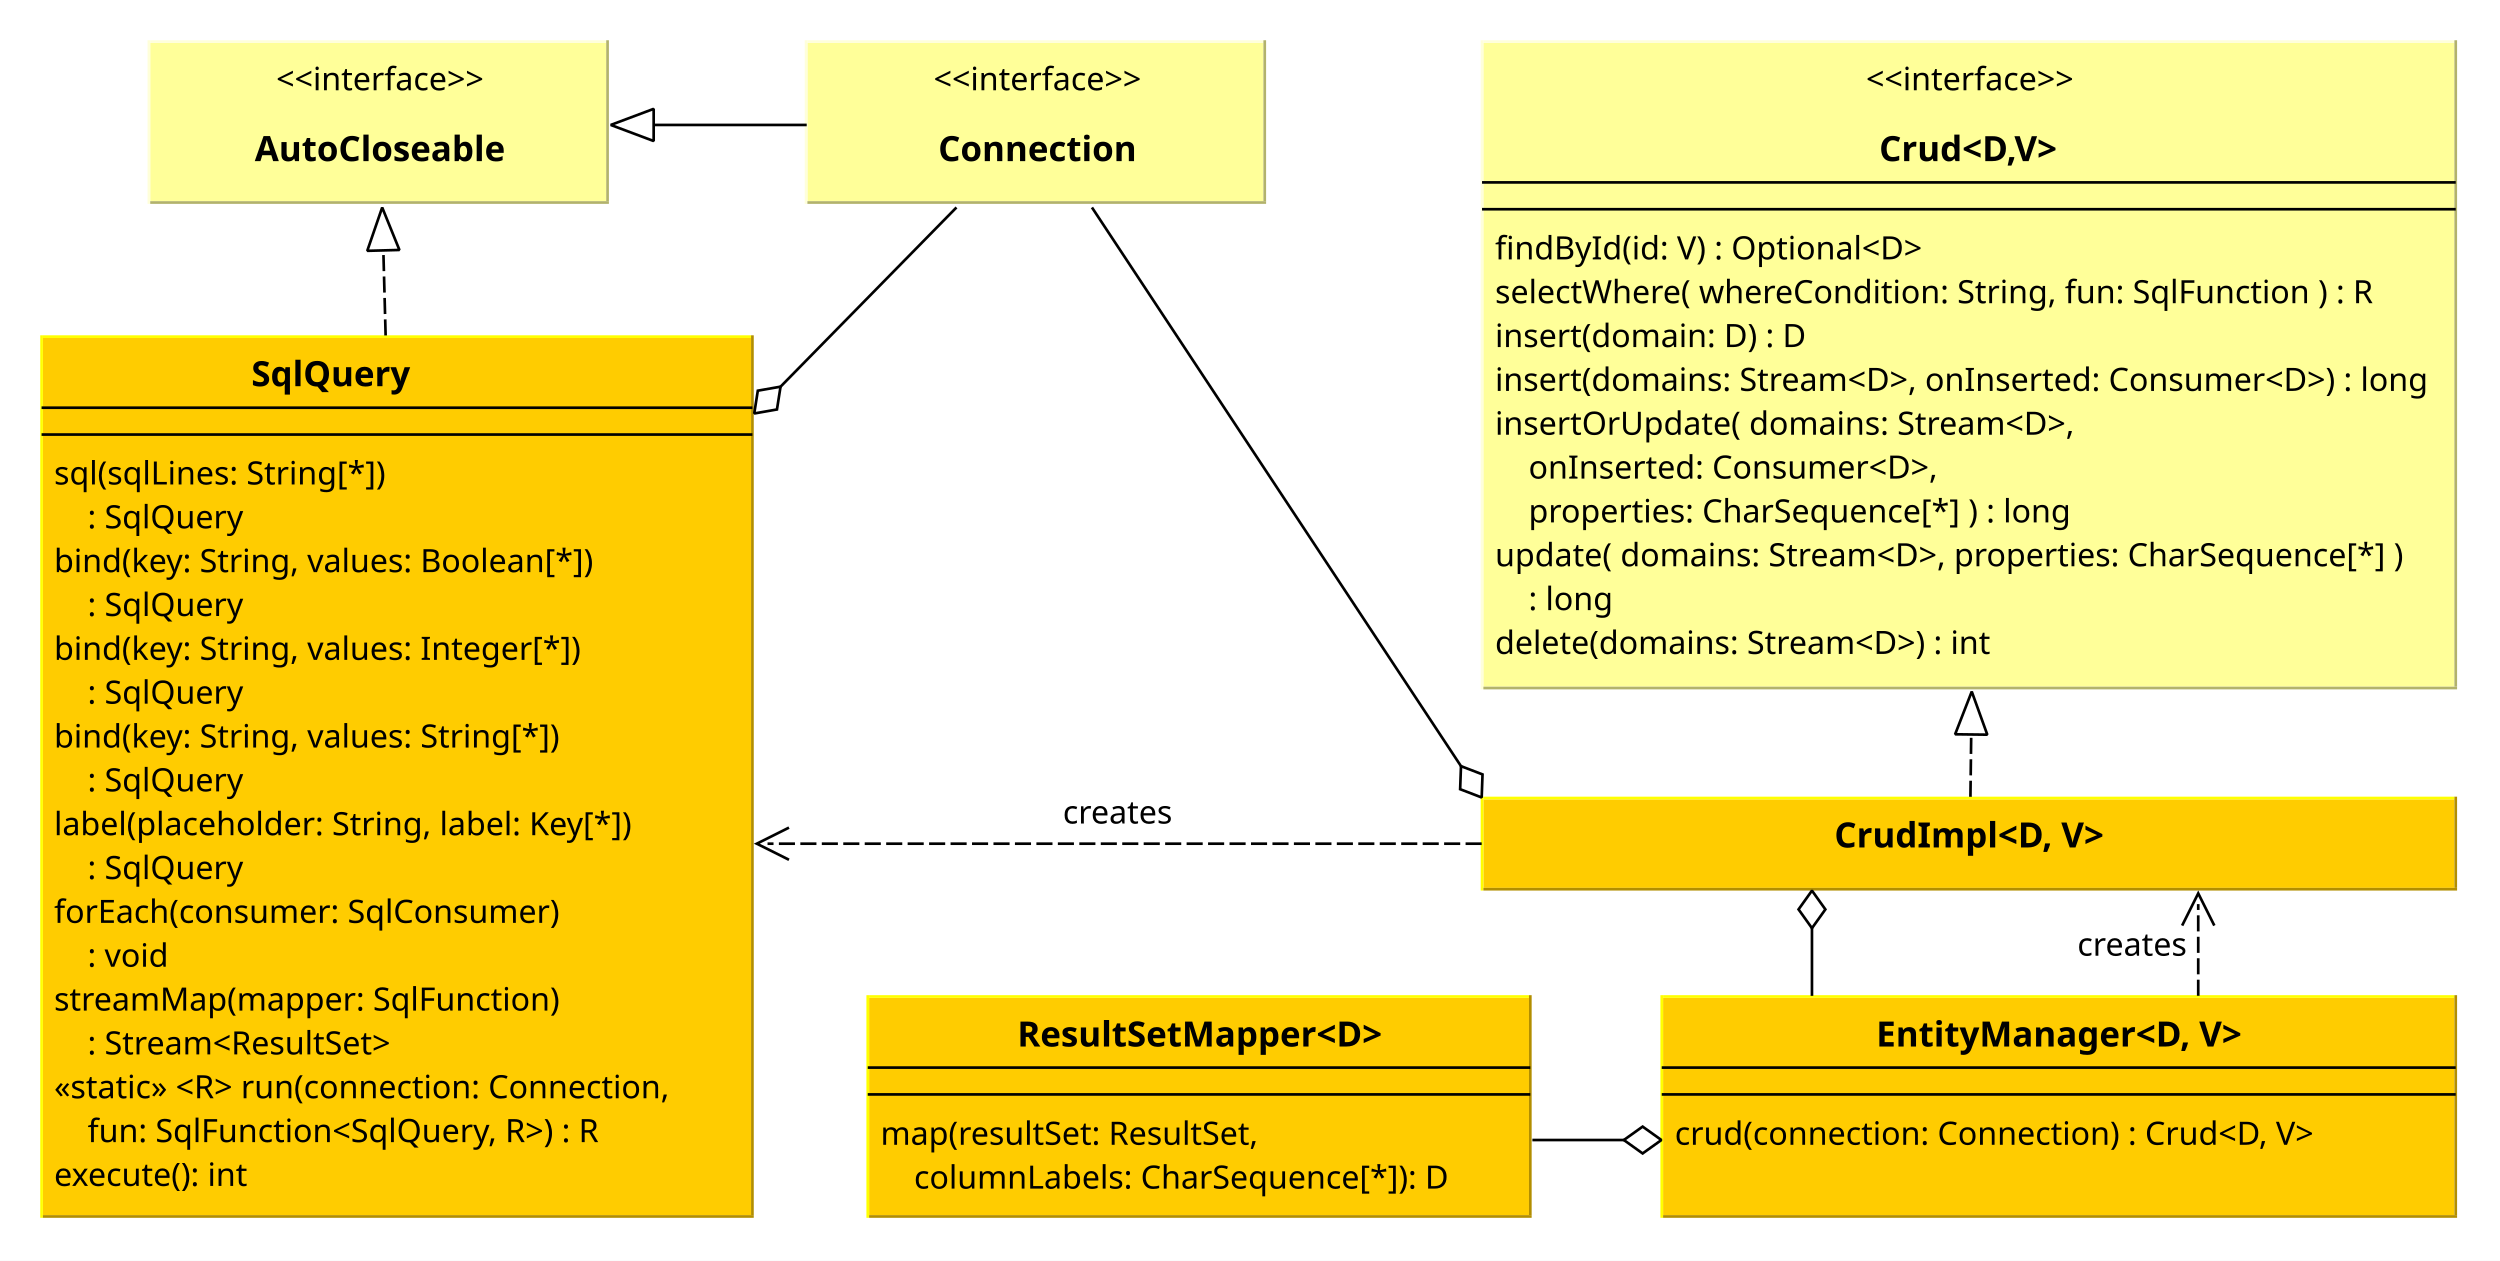
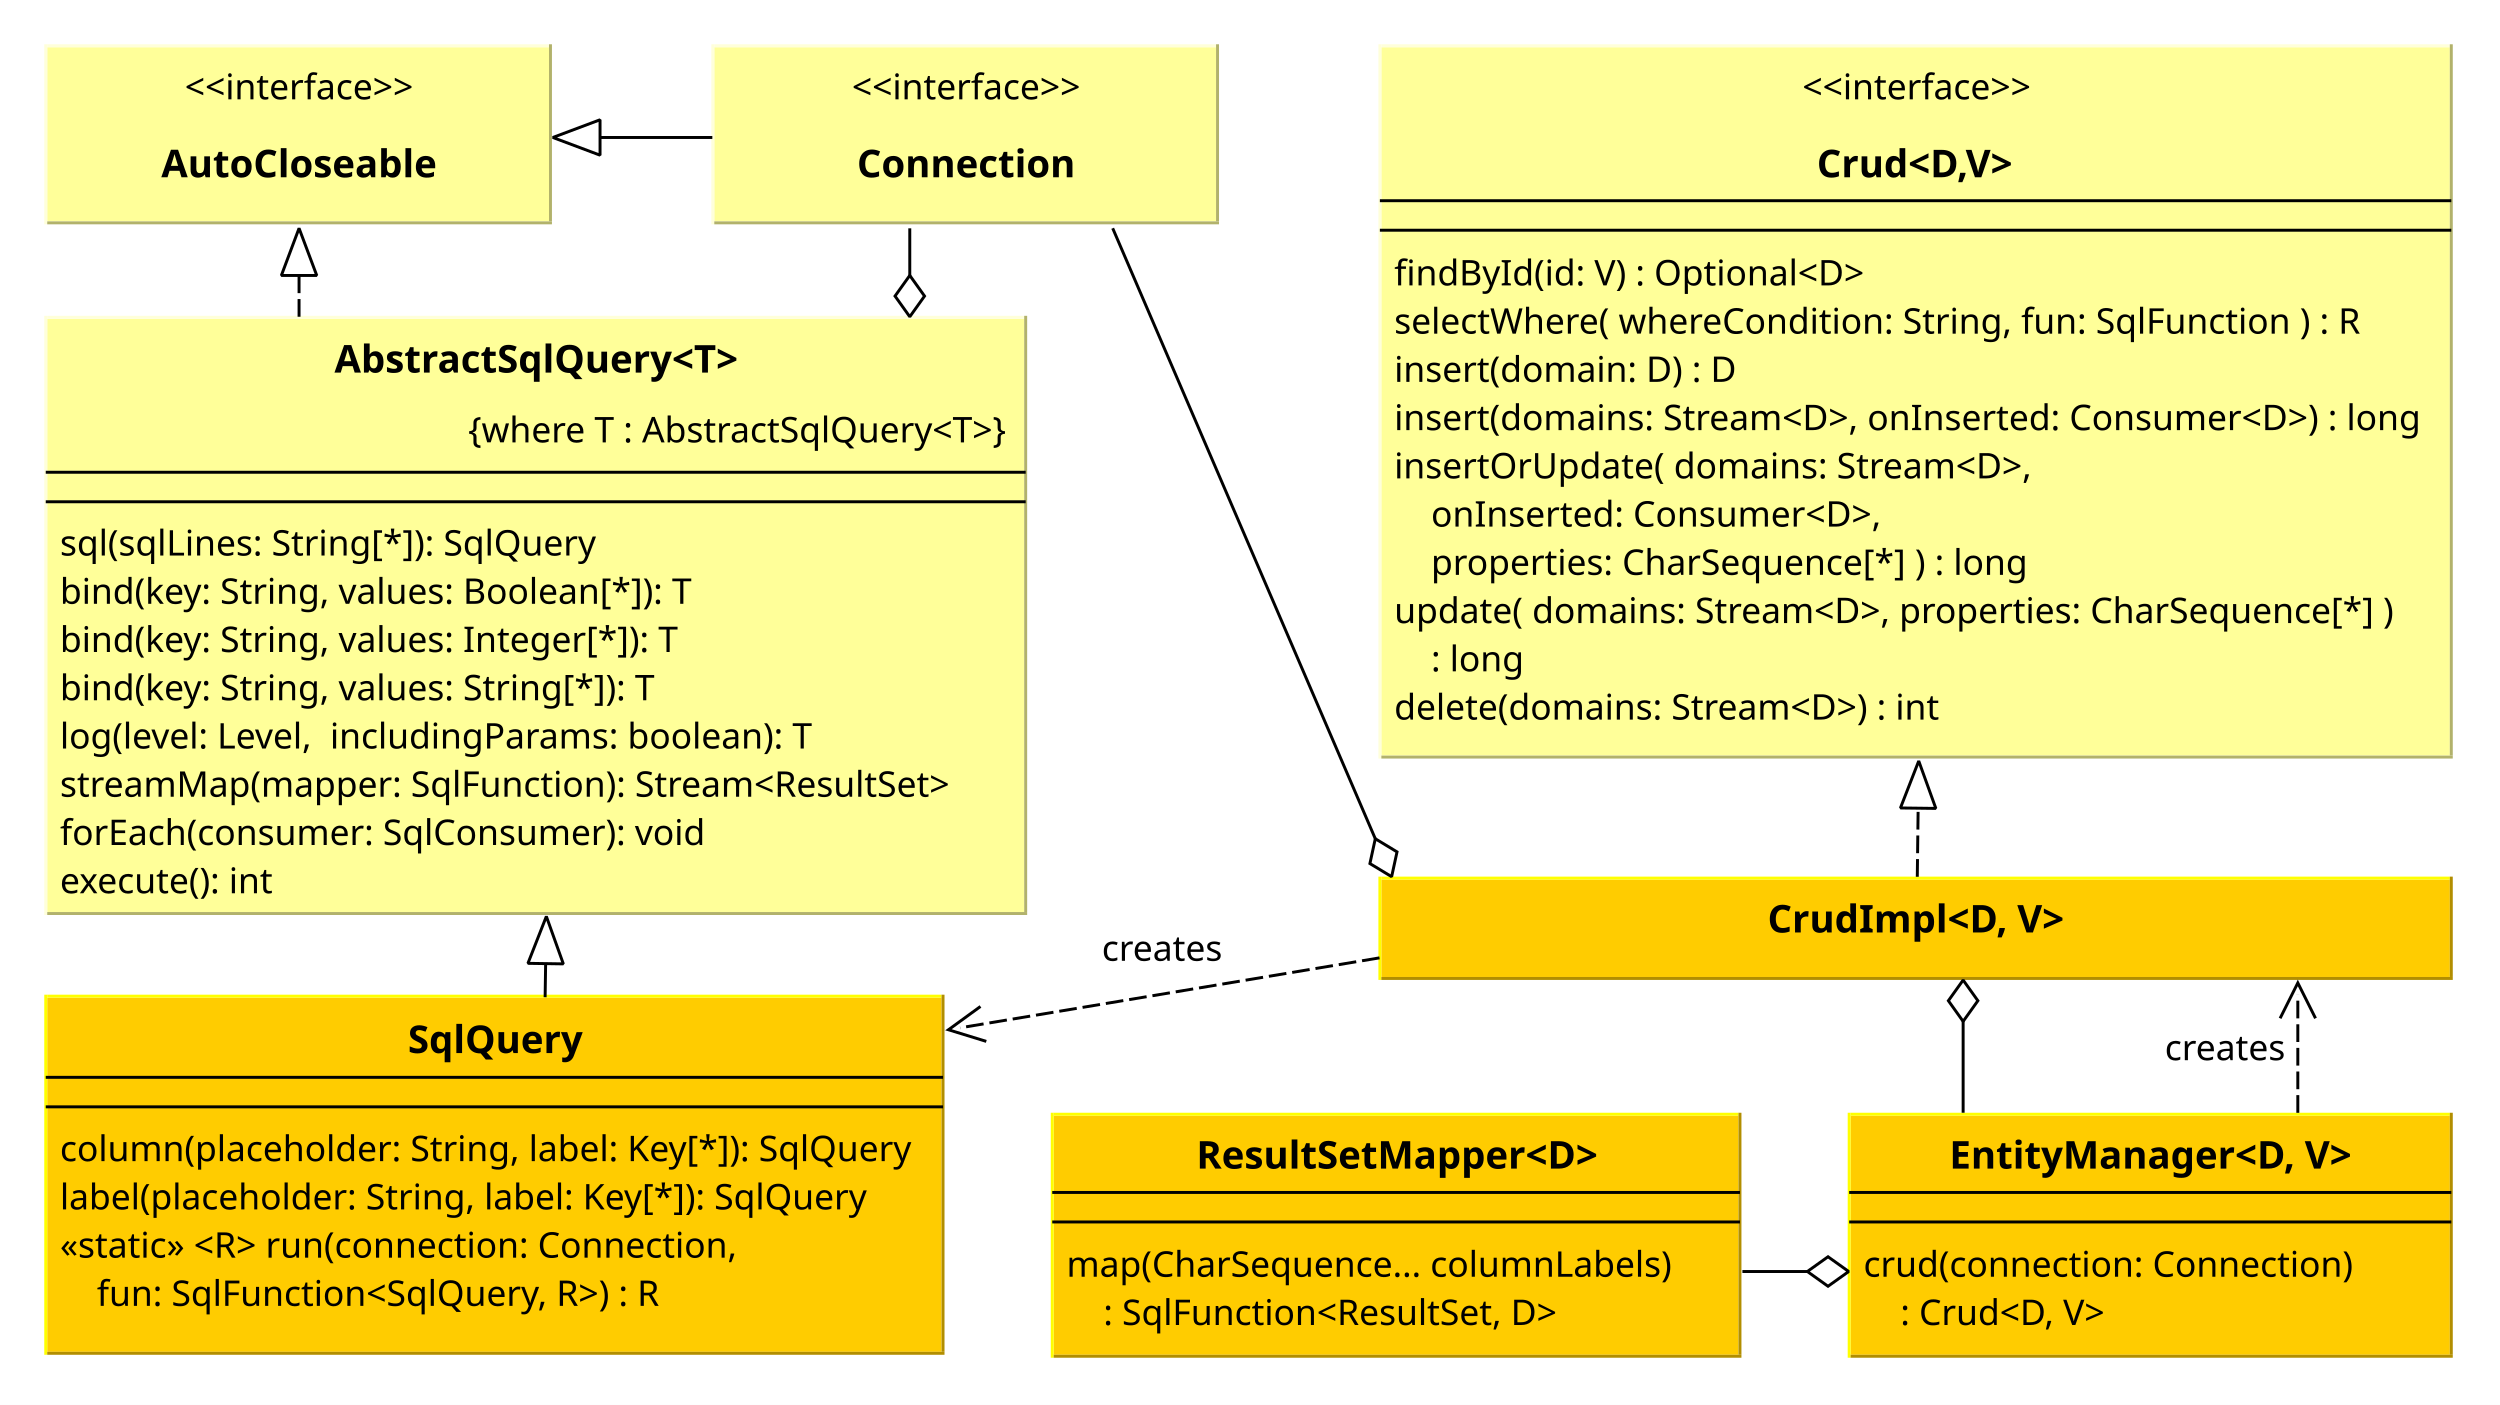
- <svg xmlns="http://www.w3.org/2000/svg" fill-opacity="1" color-rendering="auto" color-interpolation="auto" text-rendering="auto" stroke="black" stroke-linecap="square" width="932" stroke-miterlimit="10" shape-rendering="auto" stroke-opacity="1" fill="black" stroke-dasharray="none" font-weight="normal" stroke-width="1" height="470" font-family="'Dialog'" font-style="normal" stroke-linejoin="miter" font-size="12px" stroke-dashoffset="0" image-rendering="auto">
+ <svg xmlns="http://www.w3.org/2000/svg" fill-opacity="1" color-rendering="auto" color-interpolation="auto" text-rendering="auto" stroke="black" stroke-linecap="square" width="847" stroke-miterlimit="10" shape-rendering="auto" stroke-opacity="1" fill="black" stroke-dasharray="none" font-weight="normal" stroke-width="1" height="476" font-family="'Dialog'" font-style="normal" stroke-linejoin="miter" font-size="12px" stroke-dashoffset="0" image-rendering="auto">
  <defs id="genericDefs" />
  <g>
    <defs id="defs1">
      <clipPath clipPathUnits="userSpaceOnUse" id="clipPath1">
-         <path d="M0 0 L932 0 L932 470 L0 470 L0 0 Z" />
+         <path d="M0 0 L847 0 L847 476 L0 476 L0 0 Z" />
      </clipPath>
      <clipPath clipPathUnits="userSpaceOnUse" id="clipPath2">
-         <path d="M286 266 L1218 266 L1218 736 L286 736 L286 266 Z" />
+         <path d="M328 266 L1175 266 L1175 742 L328 742 L328 266 Z" />
      </clipPath>
      <clipPath clipPathUnits="userSpaceOnUse" id="clipPath3">
-         <path d="M905 637 L905 720 L1202 720 L1202 637 Z" />
+         <path d="M954 643 L954 726 L1159 726 L1159 643 Z" />
      </clipPath>
      <clipPath clipPathUnits="userSpaceOnUse" id="clipPath4">
-         <path d="M609 637 L609 720 L857 720 L857 637 Z" />
+         <path d="M684 643 L684 726 L918 726 L918 643 Z" />
      </clipPath>
      <clipPath clipPathUnits="userSpaceOnUse" id="clipPath5">
-         <path d="M301 391 L301 720 L567 720 L567 391 Z" />
+         <path d="M343 373 L343 576 L676 576 L676 373 Z" />
      </clipPath>
      <clipPath clipPathUnits="userSpaceOnUse" id="clipPath6">
-         <path d="M341 281 L341 342 L513 342 L513 281 Z" />
+         <path d="M343 281 L343 342 L515 342 L515 281 Z" />
      </clipPath>
      <clipPath clipPathUnits="userSpaceOnUse" id="clipPath7">
-         <path d="M838 281 L838 523 L1202 523 L1202 281 Z" />
+         <path d="M795 281 L795 523 L1159 523 L1159 281 Z" />
      </clipPath>
      <clipPath clipPathUnits="userSpaceOnUse" id="clipPath8">
-         <path d="M586 281 L586 342 L758 342 L758 281 Z" />
+         <path d="M569 281 L569 342 L741 342 L741 281 Z" />
      </clipPath>
      <clipPath clipPathUnits="userSpaceOnUse" id="clipPath9">
-         <path d="M838 563 L838 598 L1202 598 L1202 563 Z" />
+         <path d="M795 563 L795 598 L1159 598 L1159 563 Z" />
+       </clipPath>
+       <clipPath clipPathUnits="userSpaceOnUse" id="clipPath10">
+         <path d="M343 603 L343 725 L648 725 L648 603 Z" />
      </clipPath>
    </defs>
-     <g fill="white" text-rendering="geometricPrecision" shape-rendering="geometricPrecision" transform="translate(-286,-266)" stroke="white">
-       <rect x="286" width="932" height="470" y="266" clip-path="url(#clipPath2)" stroke="none" />
-     </g>
-     <g fill="rgb(255,204,0)" text-rendering="geometricPrecision" shape-rendering="geometricPrecision" transform="matrix(1,0,0,1,-286,-266)" stroke="rgb(255,204,0)">
-       <rect x="906" width="295" height="81" y="638" clip-path="url(#clipPath2)" stroke="none" />
-       <rect x="905" y="637" clip-path="url(#clipPath2)" fill="yellow" width="1" height="83" stroke="none" />
-       <rect x="906" y="637" clip-path="url(#clipPath2)" fill="yellow" width="295" height="1" stroke="none" />
-       <rect x="906" y="719" clip-path="url(#clipPath2)" fill="rgb(178,142,0)" width="296" height="1" stroke="none" />
-       <rect x="1201" y="637" clip-path="url(#clipPath2)" fill="rgb(178,142,0)" width="1" height="82" stroke="none" />
-     </g>
-     <g font-size="13px" stroke-linecap="butt" transform="matrix(1,0,0,1,-286,-266)" text-rendering="geometricPrecision" font-family="sans-serif" shape-rendering="geometricPrecision" font-weight="bold" stroke-miterlimit="1.45">
-       <text x="985.454" xml:space="preserve" y="656.137" clip-path="url(#clipPath3)" stroke="none">EntityManager&lt;D, V&gt;</text>
-     </g>
-     <g text-rendering="geometricPrecision" shape-rendering="geometricPrecision" transform="matrix(1,0,0,1,-286,-266)">
-       <line y2="664" fill="none" x1="906" clip-path="url(#clipPath3)" x2="1201" y1="664" />
-       <line y2="674" fill="none" x1="906" clip-path="url(#clipPath3)" x2="1201" y1="674" />
-       <text stroke-linecap="butt" x="910.36" y="692.774" clip-path="url(#clipPath3)" font-family="sans-serif" stroke="none" stroke-miterlimit="1.45" xml:space="preserve">crud(connection: Connection) : Crud&lt;D, V&gt;</text>
-       <rect x="610" y="638" clip-path="url(#clipPath2)" fill="rgb(255,204,0)" width="246" height="81" stroke="none" />
-       <rect x="609" y="637" clip-path="url(#clipPath2)" fill="yellow" width="1" height="83" stroke="none" />
-       <rect x="610" y="637" clip-path="url(#clipPath2)" fill="yellow" width="246" height="1" stroke="none" />
-       <rect x="610" y="719" clip-path="url(#clipPath2)" fill="rgb(178,142,0)" width="247" height="1" stroke="none" />
-       <rect x="856" y="637" clip-path="url(#clipPath2)" fill="rgb(178,142,0)" width="1" height="82" stroke="none" />
-     </g>
-     <g font-size="13px" stroke-linecap="butt" transform="matrix(1,0,0,1,-286,-266)" text-rendering="geometricPrecision" font-family="sans-serif" shape-rendering="geometricPrecision" font-weight="bold" stroke-miterlimit="1.45">
-       <text x="665.257" xml:space="preserve" y="656.137" clip-path="url(#clipPath4)" stroke="none">ResultSetMapper&lt;D&gt;</text>
-     </g>
-     <g text-rendering="geometricPrecision" shape-rendering="geometricPrecision" transform="matrix(1,0,0,1,-286,-266)">
-       <line y2="664" fill="none" x1="610" clip-path="url(#clipPath4)" x2="856" y1="664" />
-       <line y2="674" fill="none" x1="610" clip-path="url(#clipPath4)" x2="856" y1="674" />
-       <text stroke-linecap="butt" x="614.26" y="692.774" clip-path="url(#clipPath4)" font-family="sans-serif" stroke="none" stroke-miterlimit="1.45" xml:space="preserve">map(resultSet: ResultSet, </text>
-       <text stroke-linecap="butt" x="614.26" y="709.118" clip-path="url(#clipPath4)" font-family="sans-serif" stroke="none" stroke-miterlimit="1.45" xml:space="preserve">    columnLabels: CharSequence[*]): D</text>
-       <rect x="302" y="392" clip-path="url(#clipPath2)" fill="rgb(255,204,0)" width="264" height="327" stroke="none" />
-       <rect x="301" y="391" clip-path="url(#clipPath2)" fill="yellow" width="1" height="329" stroke="none" />
-       <rect x="302" y="391" clip-path="url(#clipPath2)" fill="yellow" width="264" height="1" stroke="none" />
-       <rect x="302" y="719" clip-path="url(#clipPath2)" fill="rgb(178,142,0)" width="265" height="1" stroke="none" />
-       <rect x="566" y="391" clip-path="url(#clipPath2)" fill="rgb(178,142,0)" width="1" height="328" stroke="none" />
-     </g>
-     <g font-size="13px" stroke-linecap="butt" transform="matrix(1,0,0,1,-286,-266)" text-rendering="geometricPrecision" font-family="sans-serif" shape-rendering="geometricPrecision" font-weight="bold" stroke-miterlimit="1.45">
-       <text x="379.703" xml:space="preserve" y="409.977" clip-path="url(#clipPath5)" stroke="none">SqlQuery</text>
-     </g>
-     <g text-rendering="geometricPrecision" shape-rendering="geometricPrecision" transform="matrix(1,0,0,1,-286,-266)">
-       <line y2="418" fill="none" x1="302" clip-path="url(#clipPath5)" x2="566" y1="418" />
-       <line y2="428" fill="none" x1="302" clip-path="url(#clipPath5)" x2="566" y1="428" />
-       <text stroke-linecap="butt" x="306.16" y="446.614" clip-path="url(#clipPath5)" font-family="sans-serif" stroke="none" stroke-miterlimit="1.45" xml:space="preserve">sql(sqlLines: String[*])</text>
-       <text stroke-linecap="butt" x="306.16" y="462.958" clip-path="url(#clipPath5)" font-family="sans-serif" stroke="none" stroke-miterlimit="1.45" xml:space="preserve">    : SqlQuery</text>
-       <text stroke-linecap="butt" x="306.16" y="479.302" clip-path="url(#clipPath5)" font-family="sans-serif" stroke="none" stroke-miterlimit="1.45" xml:space="preserve">bind(key: String, values: Boolean[*])</text>
-       <text stroke-linecap="butt" x="306.16" y="495.647" clip-path="url(#clipPath5)" font-family="sans-serif" stroke="none" stroke-miterlimit="1.45" xml:space="preserve">    : SqlQuery</text>
-       <text stroke-linecap="butt" x="306.16" y="511.991" clip-path="url(#clipPath5)" font-family="sans-serif" stroke="none" stroke-miterlimit="1.45" xml:space="preserve">bind(key: String, values: Integer[*])</text>
-       <text stroke-linecap="butt" x="306.16" y="528.335" clip-path="url(#clipPath5)" font-family="sans-serif" stroke="none" stroke-miterlimit="1.45" xml:space="preserve">    : SqlQuery</text>
-       <text stroke-linecap="butt" x="306.16" y="544.679" clip-path="url(#clipPath5)" font-family="sans-serif" stroke="none" stroke-miterlimit="1.45" xml:space="preserve">bind(key: String, values: String[*])</text>
-       <text stroke-linecap="butt" x="306.16" y="561.023" clip-path="url(#clipPath5)" font-family="sans-serif" stroke="none" stroke-miterlimit="1.45" xml:space="preserve">    : SqlQuery</text>
-       <text stroke-linecap="butt" x="306.16" y="577.367" clip-path="url(#clipPath5)" font-family="sans-serif" stroke="none" stroke-miterlimit="1.45" xml:space="preserve">label(placeholder: String, label: Key[*])</text>
-       <text stroke-linecap="butt" x="306.16" y="593.711" clip-path="url(#clipPath5)" font-family="sans-serif" stroke="none" stroke-miterlimit="1.45" xml:space="preserve">    : SqlQuery</text>
-       <text stroke-linecap="butt" x="306.16" y="610.055" clip-path="url(#clipPath5)" font-family="sans-serif" stroke="none" stroke-miterlimit="1.45" xml:space="preserve">forEach(consumer: SqlConsumer)</text>
-       <text stroke-linecap="butt" x="306.16" y="626.399" clip-path="url(#clipPath5)" font-family="sans-serif" stroke="none" stroke-miterlimit="1.45" xml:space="preserve">    : void</text>
-       <text stroke-linecap="butt" x="306.16" y="642.744" clip-path="url(#clipPath5)" font-family="sans-serif" stroke="none" stroke-miterlimit="1.45" xml:space="preserve">streamMap(mapper: SqlFunction)</text>
-       <text stroke-linecap="butt" x="306.16" y="659.088" clip-path="url(#clipPath5)" font-family="sans-serif" stroke="none" stroke-miterlimit="1.45" xml:space="preserve">    : Stream&lt;ResultSet&gt;</text>
-       <text stroke-linecap="butt" x="306.16" y="675.432" clip-path="url(#clipPath5)" font-family="sans-serif" stroke="none" stroke-miterlimit="1.45" xml:space="preserve">«static» &lt;R&gt; run(connection: Connection, </text>
-       <text stroke-linecap="butt" x="306.16" y="691.776" clip-path="url(#clipPath5)" font-family="sans-serif" stroke="none" stroke-miterlimit="1.45" xml:space="preserve">    fun: SqlFunction&lt;SqlQuery, R&gt;) : R</text>
-       <text stroke-linecap="butt" x="306.16" y="708.12" clip-path="url(#clipPath5)" font-family="sans-serif" stroke="none" stroke-miterlimit="1.45" xml:space="preserve">execute(): int</text>
-       <rect x="342" y="282" clip-path="url(#clipPath2)" fill="rgb(255,255,153)" width="170" height="59" stroke="none" />
-       <rect x="341" y="281" clip-path="url(#clipPath2)" fill="rgb(255,255,218)" width="1" height="61" stroke="none" />
-       <rect x="342" y="281" clip-path="url(#clipPath2)" fill="rgb(255,255,218)" width="170" height="1" stroke="none" />
-       <rect x="342" y="341" clip-path="url(#clipPath2)" fill="rgb(178,178,107)" width="171" height="1" stroke="none" />
-       <rect x="512" y="281" clip-path="url(#clipPath2)" fill="rgb(178,178,107)" width="1" height="60" stroke="none" />
-       <text stroke-linecap="butt" x="388.954" y="299.648" clip-path="url(#clipPath6)" font-family="sans-serif" stroke="none" stroke-miterlimit="1.45" xml:space="preserve">&lt;&lt;interface&gt;&gt;</text>
-     </g>
-     <g font-size="13px" stroke-linecap="butt" transform="matrix(1,0,0,1,-286,-266)" text-rendering="geometricPrecision" font-family="sans-serif" shape-rendering="geometricPrecision" font-weight="bold" stroke-miterlimit="1.45">
-       <text x="380.977" xml:space="preserve" y="326.061" clip-path="url(#clipPath6)" stroke="none">AutoCloseable</text>
-     </g>
-     <g fill="rgb(255,255,153)" text-rendering="geometricPrecision" shape-rendering="geometricPrecision" transform="matrix(1,0,0,1,-286,-266)" stroke="rgb(255,255,153)">
-       <rect x="839" width="362" height="240" y="282" clip-path="url(#clipPath2)" stroke="none" />
-       <rect x="838" y="281" clip-path="url(#clipPath2)" fill="rgb(255,255,218)" width="1" height="242" stroke="none" />
-       <rect x="839" y="281" clip-path="url(#clipPath2)" fill="rgb(255,255,218)" width="362" height="1" stroke="none" />
-       <rect x="839" y="522" clip-path="url(#clipPath2)" fill="rgb(178,178,107)" width="363" height="1" stroke="none" />
-       <rect x="1201" y="281" clip-path="url(#clipPath2)" fill="rgb(178,178,107)" width="1" height="241" stroke="none" />
-     </g>
-     <g text-rendering="geometricPrecision" stroke-miterlimit="1.45" shape-rendering="geometricPrecision" font-family="sans-serif" transform="matrix(1,0,0,1,-286,-266)" stroke-linecap="butt">
-       <text x="981.654" xml:space="preserve" y="299.648" clip-path="url(#clipPath7)" stroke="none">&lt;&lt;interface&gt;&gt;</text>
-       <text x="986.56" font-size="13px" y="326.061" clip-path="url(#clipPath7)" stroke="none" font-weight="bold" xml:space="preserve">Crud&lt;D,V&gt;</text>
-       <line stroke-linecap="square" clip-path="url(#clipPath7)" fill="none" x1="839" x2="1201" y1="334" y2="334" stroke-miterlimit="10" />
-       <line stroke-linecap="square" clip-path="url(#clipPath7)" fill="none" x1="839" x2="1201" y1="344" y2="344" stroke-miterlimit="10" />
-       <text x="843.36" xml:space="preserve" y="362.698" clip-path="url(#clipPath7)" stroke="none">findById(id: V) : Optional&lt;D&gt;</text>
-       <text x="843.36" xml:space="preserve" y="379.042" clip-path="url(#clipPath7)" stroke="none">selectWhere( whereCondition: String, fun: SqlFunction ) : R</text>
-       <text x="843.36" xml:space="preserve" y="395.386" clip-path="url(#clipPath7)" stroke="none">insert(domain: D) : D</text>
-       <text x="843.36" xml:space="preserve" y="411.731" clip-path="url(#clipPath7)" stroke="none">insert(domains: Stream&lt;D&gt;, onInserted: Consumer&lt;D&gt;) : long</text>
-       <text x="843.36" xml:space="preserve" y="428.075" clip-path="url(#clipPath7)" stroke="none">insertOrUpdate( domains: Stream&lt;D&gt;,</text>
-       <text x="843.36" xml:space="preserve" y="444.419" clip-path="url(#clipPath7)" stroke="none">    onInserted: Consumer&lt;D&gt;,</text>
-       <text x="843.36" xml:space="preserve" y="460.763" clip-path="url(#clipPath7)" stroke="none">    properties: CharSequence[*] ) : long</text>
-       <text x="843.36" xml:space="preserve" y="477.107" clip-path="url(#clipPath7)" stroke="none">update( domains: Stream&lt;D&gt;, properties: CharSequence[*] )</text>
-       <text x="843.36" xml:space="preserve" y="493.451" clip-path="url(#clipPath7)" stroke="none">    : long</text>
-       <text x="843.36" xml:space="preserve" y="509.795" clip-path="url(#clipPath7)" stroke="none">delete(domains: Stream&lt;D&gt;) : int</text>
-     </g>
-     <g fill="rgb(255,255,153)" text-rendering="geometricPrecision" shape-rendering="geometricPrecision" transform="matrix(1,0,0,1,-286,-266)" stroke="rgb(255,255,153)">
-       <rect x="587" width="170" height="59" y="282" clip-path="url(#clipPath2)" stroke="none" />
-       <rect x="586" y="281" clip-path="url(#clipPath2)" fill="rgb(255,255,218)" width="1" height="61" stroke="none" />
-       <rect x="587" y="281" clip-path="url(#clipPath2)" fill="rgb(255,255,218)" width="170" height="1" stroke="none" />
-       <rect x="587" y="341" clip-path="url(#clipPath2)" fill="rgb(178,178,107)" width="171" height="1" stroke="none" />
-       <rect x="757" y="281" clip-path="url(#clipPath2)" fill="rgb(178,178,107)" width="1" height="60" stroke="none" />
-     </g>
-     <g text-rendering="geometricPrecision" stroke-miterlimit="1.45" shape-rendering="geometricPrecision" font-family="sans-serif" transform="matrix(1,0,0,1,-286,-266)" stroke-linecap="butt">
-       <text x="634.054" xml:space="preserve" y="299.648" clip-path="url(#clipPath8)" stroke="none">&lt;&lt;interface&gt;&gt;</text>
-       <text x="635.775" font-size="13px" y="326.061" clip-path="url(#clipPath8)" stroke="none" font-weight="bold" xml:space="preserve">Connection</text>
-     </g>
-     <g fill="rgb(255,204,0)" text-rendering="geometricPrecision" shape-rendering="geometricPrecision" transform="matrix(1,0,0,1,-286,-266)" stroke="rgb(255,204,0)">
-       <rect x="839" width="362" height="33" y="564" clip-path="url(#clipPath2)" stroke="none" />
-       <rect x="838" y="563" clip-path="url(#clipPath2)" fill="yellow" width="1" height="35" stroke="none" />
-       <rect x="839" y="563" clip-path="url(#clipPath2)" fill="yellow" width="362" height="1" stroke="none" />
-       <rect x="839" y="597" clip-path="url(#clipPath2)" fill="rgb(178,142,0)" width="363" height="1" stroke="none" />
-       <rect x="1201" y="563" clip-path="url(#clipPath2)" fill="rgb(178,142,0)" width="1" height="34" stroke="none" />
-     </g>
-     <g font-size="13px" stroke-linecap="butt" transform="matrix(1,0,0,1,-286,-266)" text-rendering="geometricPrecision" font-family="sans-serif" shape-rendering="geometricPrecision" font-weight="bold" stroke-miterlimit="1.45">
-       <text x="969.861" xml:space="preserve" y="581.927" clip-path="url(#clipPath9)" stroke="none">CrudImpl&lt;D, V&gt;</text>
-       <path fill="none" d="M898.368 691 L857.274 691" clip-path="url(#clipPath2)" />
-     </g>
-     <g stroke-linecap="butt" transform="matrix(1,0,0,1,-286,-266)" fill="white" text-rendering="geometricPrecision" shape-rendering="geometricPrecision" stroke="white" stroke-miterlimit="1.45">
-       <path d="M905.368 691 L898.368 696 L891.368 691 L898.368 686 Z" stroke="none" clip-path="url(#clipPath2)" />
-       <path fill="none" d="M905.368 691 L898.368 696 L891.368 691 L898.368 686 Z" clip-path="url(#clipPath2)" stroke="black" />
-       <path fill="none" stroke-dasharray="6,2" d="M429.759 391.065 L428.884 358.348" clip-path="url(#clipPath2)" stroke="black" />
-       <path stroke-dasharray="6,2" d="M428.483 343.353 L422.913 359.508 L434.908 359.187 Z" clip-path="url(#clipPath2)" stroke="none" />
-       <path fill="none" d="M428.483 343.353 L422.913 359.508 L434.908 359.187 Z" clip-path="url(#clipPath2)" stroke="black" />
-       <path fill="none" d="M572.082 415.149 L642.575 343.331" clip-path="url(#clipPath2)" stroke="black" />
-       <path d="M567.178 420.144 L568.514 411.646 L576.985 410.153 L575.65 418.651 Z" clip-path="url(#clipPath2)" stroke="none" />
-       <path fill="none" d="M567.178 420.144 L568.514 411.646 L576.985 410.153 L575.65 418.651 Z" clip-path="url(#clipPath2)" stroke="black" />
-       <path fill="none" d="M586.742 312.58 L528.687 312.58" clip-path="url(#clipPath2)" stroke="black" />
-       <path d="M513.687 312.58 L529.687 318.58 L529.687 306.58 Z" clip-path="url(#clipPath2)" stroke="none" />
-       <path fill="none" d="M513.687 312.58 L529.687 318.58 L529.687 306.58 Z" clip-path="url(#clipPath2)" stroke="black" />
-       <path fill="none" stroke-dasharray="6,2" d="M1105.5 637.23 L1105.5 603.052" clip-path="url(#clipPath2)" stroke="black" />
-       <path fill="black" stroke-dasharray="6,2" d="M1105.5 599.052 L1099.5 611.052 L1105.5 599.052 L1111.5 611.052 Z" clip-path="url(#clipPath2)" stroke="none" />
-     </g>
-     <g text-rendering="geometricPrecision" shape-rendering="geometricPrecision" transform="matrix(1,0,0,1,-286,-266)">
-       <path fill="none" d="M1105.5 599.052 L1099.5 611.052 L1105.5 599.052 L1111.5 611.052 Z" clip-path="url(#clipPath2)" />
-       <text stroke-linecap="butt" x="1060.436" y="622.291" clip-path="url(#clipPath2)" font-family="sans-serif" stroke="none" stroke-miterlimit="1.45" xml:space="preserve">creates</text>
-       <path fill="none" stroke-miterlimit="1.45" d="M961.5 605.021 L961.5 637.255" clip-path="url(#clipPath2)" stroke-linecap="butt" />
-     </g>
-     <g stroke-linecap="butt" transform="matrix(1,0,0,1,-286,-266)" fill="white" text-rendering="geometricPrecision" shape-rendering="geometricPrecision" stroke="white" stroke-miterlimit="1.45">
-       <path d="M961.5 598.021 L966.5 605.021 L961.5 612.021 L956.5 605.021 Z" stroke="none" clip-path="url(#clipPath2)" />
-       <path fill="none" d="M961.5 598.021 L966.5 605.021 L961.5 612.021 L956.5 605.021 Z" clip-path="url(#clipPath2)" stroke="black" />
-       <path fill="none" d="M834.513 557.46 L693.077 343.339" clip-path="url(#clipPath2)" stroke="black" />
-       <path d="M838.371 563.3 L830.341 560.215 L830.655 551.619 L838.685 554.704 Z" clip-path="url(#clipPath2)" stroke="none" />
-       <path fill="none" d="M838.371 563.3 L830.341 560.215 L830.655 551.619 L838.685 554.704 Z" clip-path="url(#clipPath2)" stroke="black" />
-       <path fill="none" stroke-dasharray="6,2" d="M1020.578 563.057 L1020.88 538.814" clip-path="url(#clipPath2)" stroke="black" />
-       <path stroke-dasharray="6,2" d="M1021.067 523.815 L1014.868 539.739 L1026.867 539.889 Z" clip-path="url(#clipPath2)" stroke="none" />
-       <path fill="none" d="M1021.067 523.815 L1014.868 539.739 L1026.867 539.889 Z" clip-path="url(#clipPath2)" stroke="black" />
-       <path fill="none" stroke-dasharray="6,2" d="M838.367 580.53 L572.136 580.53" clip-path="url(#clipPath2)" stroke="black" />
-       <path fill="black" stroke-dasharray="6,2" d="M568.136 580.53 L580.136 586.53 L568.136 580.53 L580.136 574.53 Z" clip-path="url(#clipPath2)" stroke="none" />
-     </g>
-     <g text-rendering="geometricPrecision" shape-rendering="geometricPrecision" transform="matrix(1,0,0,1,-286,-266)">
-       <path fill="none" d="M568.136 580.53 L580.136 586.53 L568.136 580.53 L580.136 574.53 Z" clip-path="url(#clipPath2)" />
-       <text stroke-linecap="butt" x="682.228" y="573.014" clip-path="url(#clipPath2)" font-family="sans-serif" stroke="none" stroke-miterlimit="1.45" xml:space="preserve">creates</text>
+     <g fill="white" text-rendering="geometricPrecision" shape-rendering="geometricPrecision" transform="translate(-328,-266)" stroke="white">
+       <rect x="328" width="847" height="476" y="266" clip-path="url(#clipPath2)" stroke="none" />
+     </g>
+     <g fill="rgb(255,204,0)" text-rendering="geometricPrecision" shape-rendering="geometricPrecision" transform="matrix(1,0,0,1,-328,-266)" stroke="rgb(255,204,0)">
+       <rect x="955" width="203" height="81" y="644" clip-path="url(#clipPath2)" stroke="none" />
+       <rect x="954" y="643" clip-path="url(#clipPath2)" fill="yellow" width="1" height="83" stroke="none" />
+       <rect x="955" y="643" clip-path="url(#clipPath2)" fill="yellow" width="203" height="1" stroke="none" />
+       <rect x="955" y="725" clip-path="url(#clipPath2)" fill="rgb(178,142,0)" width="204" height="1" stroke="none" />
+       <rect x="1158" y="643" clip-path="url(#clipPath2)" fill="rgb(178,142,0)" width="1" height="82" stroke="none" />
+     </g>
+     <g font-size="13px" stroke-linecap="butt" transform="matrix(1,0,0,1,-328,-266)" text-rendering="geometricPrecision" font-family="sans-serif" shape-rendering="geometricPrecision" font-weight="bold" stroke-miterlimit="1.45">
+       <text x="988.454" xml:space="preserve" y="661.927" clip-path="url(#clipPath3)" stroke="none">EntityManager&lt;D, V&gt;</text>
+     </g>
+     <g text-rendering="geometricPrecision" shape-rendering="geometricPrecision" transform="matrix(1,0,0,1,-328,-266)">
+       <line y2="670" fill="none" x1="955" clip-path="url(#clipPath3)" x2="1158" y1="670" />
+       <line y2="680" fill="none" x1="955" clip-path="url(#clipPath3)" x2="1158" y1="680" />
+       <text stroke-linecap="butt" x="959.36" y="698.564" clip-path="url(#clipPath3)" font-family="sans-serif" stroke="none" stroke-miterlimit="1.45" xml:space="preserve">crud(connection: Connection) </text>
+       <text stroke-linecap="butt" x="959.36" y="714.908" clip-path="url(#clipPath3)" font-family="sans-serif" stroke="none" stroke-miterlimit="1.45" xml:space="preserve">    : Crud&lt;D, V&gt;</text>
+       <rect x="685" y="644" clip-path="url(#clipPath2)" fill="rgb(255,204,0)" width="232" height="81" stroke="none" />
+       <rect x="684" y="643" clip-path="url(#clipPath2)" fill="yellow" width="1" height="83" stroke="none" />
+       <rect x="685" y="643" clip-path="url(#clipPath2)" fill="yellow" width="232" height="1" stroke="none" />
+       <rect x="685" y="725" clip-path="url(#clipPath2)" fill="rgb(178,142,0)" width="233" height="1" stroke="none" />
+       <rect x="917" y="643" clip-path="url(#clipPath2)" fill="rgb(178,142,0)" width="1" height="82" stroke="none" />
+     </g>
+     <g font-size="13px" stroke-linecap="butt" transform="matrix(1,0,0,1,-328,-266)" text-rendering="geometricPrecision" font-family="sans-serif" shape-rendering="geometricPrecision" font-weight="bold" stroke-miterlimit="1.45">
+       <text x="733.337" xml:space="preserve" y="661.927" clip-path="url(#clipPath4)" stroke="none">ResultSetMapper&lt;D&gt;</text>
+     </g>
+     <g text-rendering="geometricPrecision" shape-rendering="geometricPrecision" transform="matrix(1,0,0,1,-328,-266)">
+       <line y2="670" fill="none" x1="685" clip-path="url(#clipPath4)" x2="917" y1="670" />
+       <line y2="680" fill="none" x1="685" clip-path="url(#clipPath4)" x2="917" y1="680" />
+       <text stroke-linecap="butt" x="689.34" y="698.564" clip-path="url(#clipPath4)" font-family="sans-serif" stroke="none" stroke-miterlimit="1.45" xml:space="preserve">map(CharSequence... columnLabels)</text>
+       <text stroke-linecap="butt" x="689.34" y="714.908" clip-path="url(#clipPath4)" font-family="sans-serif" stroke="none" stroke-miterlimit="1.45" xml:space="preserve">    : SqlFunction&lt;ResultSet, D&gt;</text>
+       <rect x="344" y="374" clip-path="url(#clipPath2)" fill="rgb(255,255,153)" width="331" height="201" stroke="none" />
+       <rect x="343" y="373" clip-path="url(#clipPath2)" fill="rgb(255,255,218)" width="1" height="203" stroke="none" />
+       <rect x="344" y="373" clip-path="url(#clipPath2)" fill="rgb(255,255,218)" width="331" height="1" stroke="none" />
+       <rect x="344" y="575" clip-path="url(#clipPath2)" fill="rgb(178,178,107)" width="332" height="1" stroke="none" />
+       <rect x="675" y="373" clip-path="url(#clipPath2)" fill="rgb(178,178,107)" width="1" height="202" stroke="none" />
+     </g>
+     <g font-size="13px" stroke-linecap="butt" transform="matrix(1,0,0,1,-328,-266)" text-rendering="geometricPrecision" font-family="sans-serif" shape-rendering="geometricPrecision" font-weight="bold" stroke-miterlimit="1.45">
+       <text x="441.317" xml:space="preserve" y="392.237" clip-path="url(#clipPath5)" stroke="none">AbstractSqlQuery&lt;T&gt;</text>
+       <text x="486.607" font-size="12px" y="415.874" clip-path="url(#clipPath5)" stroke="none" font-weight="normal" xml:space="preserve">{where T : AbstractSqlQuery&lt;T&gt;}</text>
+     </g>
+     <g text-rendering="geometricPrecision" shape-rendering="geometricPrecision" transform="matrix(1,0,0,1,-328,-266)">
+       <line y2="426" fill="none" x1="344" clip-path="url(#clipPath5)" x2="675" y1="426" />
+       <line y2="436" fill="none" x1="344" clip-path="url(#clipPath5)" x2="675" y1="436" />
+       <text stroke-linecap="butt" x="348.32" y="454.218" clip-path="url(#clipPath5)" font-family="sans-serif" stroke="none" stroke-miterlimit="1.45" xml:space="preserve">sql(sqlLines: String[*]): SqlQuery</text>
+       <text stroke-linecap="butt" x="348.32" y="470.562" clip-path="url(#clipPath5)" font-family="sans-serif" stroke="none" stroke-miterlimit="1.45" xml:space="preserve">bind(key: String, values: Boolean[*]): T</text>
+       <text stroke-linecap="butt" x="348.32" y="486.906" clip-path="url(#clipPath5)" font-family="sans-serif" stroke="none" stroke-miterlimit="1.45" xml:space="preserve">bind(key: String, values: Integer[*]): T</text>
+       <text stroke-linecap="butt" x="348.32" y="503.25" clip-path="url(#clipPath5)" font-family="sans-serif" stroke="none" stroke-miterlimit="1.45" xml:space="preserve">bind(key: String, values: String[*]): T</text>
+       <text stroke-linecap="butt" x="348.32" y="519.595" clip-path="url(#clipPath5)" font-family="sans-serif" stroke="none" stroke-miterlimit="1.45" xml:space="preserve">log(level: Level,  includingParams: boolean): T</text>
+       <text stroke-linecap="butt" x="348.32" y="535.939" clip-path="url(#clipPath5)" font-family="sans-serif" stroke="none" stroke-miterlimit="1.45" xml:space="preserve">streamMap(mapper: SqlFunction): Stream&lt;ResultSet&gt;</text>
+       <text stroke-linecap="butt" x="348.32" y="552.283" clip-path="url(#clipPath5)" font-family="sans-serif" stroke="none" stroke-miterlimit="1.45" xml:space="preserve">forEach(consumer: SqlConsumer): void</text>
+       <text stroke-linecap="butt" x="348.32" y="568.627" clip-path="url(#clipPath5)" font-family="sans-serif" stroke="none" stroke-miterlimit="1.45" xml:space="preserve">execute(): int</text>
+       <rect x="344" y="282" clip-path="url(#clipPath2)" fill="rgb(255,255,153)" width="170" height="59" stroke="none" />
+       <rect x="343" y="281" clip-path="url(#clipPath2)" fill="rgb(255,255,218)" width="1" height="61" stroke="none" />
+       <rect x="344" y="281" clip-path="url(#clipPath2)" fill="rgb(255,255,218)" width="170" height="1" stroke="none" />
+       <rect x="344" y="341" clip-path="url(#clipPath2)" fill="rgb(178,178,107)" width="171" height="1" stroke="none" />
+       <rect x="514" y="281" clip-path="url(#clipPath2)" fill="rgb(178,178,107)" width="1" height="60" stroke="none" />
+       <text stroke-linecap="butt" x="390.614" y="299.648" clip-path="url(#clipPath6)" font-family="sans-serif" stroke="none" stroke-miterlimit="1.45" xml:space="preserve">&lt;&lt;interface&gt;&gt;</text>
+     </g>
+     <g font-size="13px" stroke-linecap="butt" transform="matrix(1,0,0,1,-328,-266)" text-rendering="geometricPrecision" font-family="sans-serif" shape-rendering="geometricPrecision" font-weight="bold" stroke-miterlimit="1.45">
+       <text x="382.637" xml:space="preserve" y="326.061" clip-path="url(#clipPath6)" stroke="none">AutoCloseable</text>
+     </g>
+     <g fill="rgb(255,255,153)" text-rendering="geometricPrecision" shape-rendering="geometricPrecision" transform="matrix(1,0,0,1,-328,-266)" stroke="rgb(255,255,153)">
+       <rect x="796" width="362" height="240" y="282" clip-path="url(#clipPath2)" stroke="none" />
+       <rect x="795" y="281" clip-path="url(#clipPath2)" fill="rgb(255,255,218)" width="1" height="242" stroke="none" />
+       <rect x="796" y="281" clip-path="url(#clipPath2)" fill="rgb(255,255,218)" width="362" height="1" stroke="none" />
+       <rect x="796" y="522" clip-path="url(#clipPath2)" fill="rgb(178,178,107)" width="363" height="1" stroke="none" />
+       <rect x="1158" y="281" clip-path="url(#clipPath2)" fill="rgb(178,178,107)" width="1" height="241" stroke="none" />
+     </g>
+     <g text-rendering="geometricPrecision" stroke-miterlimit="1.45" shape-rendering="geometricPrecision" font-family="sans-serif" transform="matrix(1,0,0,1,-328,-266)" stroke-linecap="butt">
+       <text x="938.654" xml:space="preserve" y="299.648" clip-path="url(#clipPath7)" stroke="none">&lt;&lt;interface&gt;&gt;</text>
+       <text x="943.56" font-size="13px" y="326.061" clip-path="url(#clipPath7)" stroke="none" font-weight="bold" xml:space="preserve">Crud&lt;D,V&gt;</text>
+       <line stroke-linecap="square" clip-path="url(#clipPath7)" fill="none" x1="796" x2="1158" y1="334" y2="334" stroke-miterlimit="10" />
+       <line stroke-linecap="square" clip-path="url(#clipPath7)" fill="none" x1="796" x2="1158" y1="344" y2="344" stroke-miterlimit="10" />
+       <text x="800.36" xml:space="preserve" y="362.698" clip-path="url(#clipPath7)" stroke="none">findById(id: V) : Optional&lt;D&gt;</text>
+       <text x="800.36" xml:space="preserve" y="379.042" clip-path="url(#clipPath7)" stroke="none">selectWhere( whereCondition: String, fun: SqlFunction ) : R</text>
+       <text x="800.36" xml:space="preserve" y="395.386" clip-path="url(#clipPath7)" stroke="none">insert(domain: D) : D</text>
+       <text x="800.36" xml:space="preserve" y="411.731" clip-path="url(#clipPath7)" stroke="none">insert(domains: Stream&lt;D&gt;, onInserted: Consumer&lt;D&gt;) : long</text>
+       <text x="800.36" xml:space="preserve" y="428.075" clip-path="url(#clipPath7)" stroke="none">insertOrUpdate( domains: Stream&lt;D&gt;,</text>
+       <text x="800.36" xml:space="preserve" y="444.419" clip-path="url(#clipPath7)" stroke="none">    onInserted: Consumer&lt;D&gt;,</text>
+       <text x="800.36" xml:space="preserve" y="460.763" clip-path="url(#clipPath7)" stroke="none">    properties: CharSequence[*] ) : long</text>
+       <text x="800.36" xml:space="preserve" y="477.107" clip-path="url(#clipPath7)" stroke="none">update( domains: Stream&lt;D&gt;, properties: CharSequence[*] )</text>
+       <text x="800.36" xml:space="preserve" y="493.451" clip-path="url(#clipPath7)" stroke="none">    : long</text>
+       <text x="800.36" xml:space="preserve" y="509.795" clip-path="url(#clipPath7)" stroke="none">delete(domains: Stream&lt;D&gt;) : int</text>
+     </g>
+     <g fill="rgb(255,255,153)" text-rendering="geometricPrecision" shape-rendering="geometricPrecision" transform="matrix(1,0,0,1,-328,-266)" stroke="rgb(255,255,153)">
+       <rect x="570" width="170" height="59" y="282" clip-path="url(#clipPath2)" stroke="none" />
+       <rect x="569" y="281" clip-path="url(#clipPath2)" fill="rgb(255,255,218)" width="1" height="61" stroke="none" />
+       <rect x="570" y="281" clip-path="url(#clipPath2)" fill="rgb(255,255,218)" width="170" height="1" stroke="none" />
+       <rect x="570" y="341" clip-path="url(#clipPath2)" fill="rgb(178,178,107)" width="171" height="1" stroke="none" />
+       <rect x="740" y="281" clip-path="url(#clipPath2)" fill="rgb(178,178,107)" width="1" height="60" stroke="none" />
+     </g>
+     <g text-rendering="geometricPrecision" stroke-miterlimit="1.45" shape-rendering="geometricPrecision" font-family="sans-serif" transform="matrix(1,0,0,1,-328,-266)" stroke-linecap="butt">
+       <text x="616.634" xml:space="preserve" y="299.648" clip-path="url(#clipPath8)" stroke="none">&lt;&lt;interface&gt;&gt;</text>
+       <text x="618.355" font-size="13px" y="326.061" clip-path="url(#clipPath8)" stroke="none" font-weight="bold" xml:space="preserve">Connection</text>
+     </g>
+     <g fill="rgb(255,204,0)" text-rendering="geometricPrecision" shape-rendering="geometricPrecision" transform="matrix(1,0,0,1,-328,-266)" stroke="rgb(255,204,0)">
+       <rect x="796" width="362" height="33" y="564" clip-path="url(#clipPath2)" stroke="none" />
+       <rect x="795" y="563" clip-path="url(#clipPath2)" fill="yellow" width="1" height="35" stroke="none" />
+       <rect x="796" y="563" clip-path="url(#clipPath2)" fill="yellow" width="362" height="1" stroke="none" />
+       <rect x="796" y="597" clip-path="url(#clipPath2)" fill="rgb(178,142,0)" width="363" height="1" stroke="none" />
+       <rect x="1158" y="563" clip-path="url(#clipPath2)" fill="rgb(178,142,0)" width="1" height="34" stroke="none" />
+     </g>
+     <g font-size="13px" stroke-linecap="butt" transform="matrix(1,0,0,1,-328,-266)" text-rendering="geometricPrecision" font-family="sans-serif" shape-rendering="geometricPrecision" font-weight="bold" stroke-miterlimit="1.45">
+       <text x="926.861" xml:space="preserve" y="581.927" clip-path="url(#clipPath9)" stroke="none">CrudImpl&lt;D, V&gt;</text>
+     </g>
+     <g fill="rgb(255,204,0)" text-rendering="geometricPrecision" shape-rendering="geometricPrecision" transform="matrix(1,0,0,1,-328,-266)" stroke="rgb(255,204,0)">
+       <rect x="344" width="303" height="120" y="604" clip-path="url(#clipPath2)" stroke="none" />
+       <rect x="343" y="603" clip-path="url(#clipPath2)" fill="yellow" width="1" height="122" stroke="none" />
+       <rect x="344" y="603" clip-path="url(#clipPath2)" fill="yellow" width="303" height="1" stroke="none" />
+       <rect x="344" y="724" clip-path="url(#clipPath2)" fill="rgb(178,142,0)" width="304" height="1" stroke="none" />
+       <rect x="647" y="603" clip-path="url(#clipPath2)" fill="rgb(178,142,0)" width="1" height="121" stroke="none" />
+     </g>
+     <g font-size="13px" stroke-linecap="butt" transform="matrix(1,0,0,1,-328,-266)" text-rendering="geometricPrecision" font-family="sans-serif" shape-rendering="geometricPrecision" font-weight="bold" stroke-miterlimit="1.45">
+       <text x="466.206" xml:space="preserve" y="622.767" clip-path="url(#clipPath10)" stroke="none">SqlQuery</text>
+     </g>
+     <g text-rendering="geometricPrecision" shape-rendering="geometricPrecision" transform="matrix(1,0,0,1,-328,-266)">
+       <line y2="631" fill="none" x1="344" clip-path="url(#clipPath10)" x2="647" y1="631" />
+       <line y2="641" fill="none" x1="344" clip-path="url(#clipPath10)" x2="647" y1="641" />
+       <text stroke-linecap="butt" x="348.32" y="659.404" clip-path="url(#clipPath10)" font-family="sans-serif" stroke="none" stroke-miterlimit="1.45" xml:space="preserve">column(placeholder: String, label: Key[*]): SqlQuery</text>
+       <text stroke-linecap="butt" x="348.32" y="675.748" clip-path="url(#clipPath10)" font-family="sans-serif" stroke="none" stroke-miterlimit="1.45" xml:space="preserve">label(placeholder: String, label: Key[*]): SqlQuery</text>
+       <text stroke-linecap="butt" x="348.32" y="692.092" clip-path="url(#clipPath10)" font-family="sans-serif" stroke="none" stroke-miterlimit="1.45" xml:space="preserve">«static» &lt;R&gt; run(connection: Connection,</text>
+       <text stroke-linecap="butt" x="348.32" y="708.437" clip-path="url(#clipPath10)" font-family="sans-serif" stroke="none" stroke-miterlimit="1.45" xml:space="preserve">    fun: SqlFunction&lt;SqlQuery, R&gt;) : R</text>
+       <path fill="none" stroke-miterlimit="1.45" d="M947.332 696.79 L918.325 696.79" clip-path="url(#clipPath2)" stroke-linecap="butt" />
+     </g>
+     <g stroke-linecap="butt" transform="matrix(1,0,0,1,-328,-266)" fill="white" text-rendering="geometricPrecision" shape-rendering="geometricPrecision" stroke="white" stroke-miterlimit="1.45">
+       <path d="M954.332 696.79 L947.332 701.79 L940.332 696.79 L947.332 691.79 Z" stroke="none" clip-path="url(#clipPath2)" />
+       <path fill="none" d="M954.332 696.79 L947.332 701.79 L940.332 696.79 L947.332 691.79 Z" clip-path="url(#clipPath2)" stroke="black" />
+       <path fill="none" stroke-dasharray="6,2" d="M429.32 373.318 L429.32 358.335" clip-path="url(#clipPath2)" stroke="black" />
+       <path stroke-dasharray="6,2" d="M429.32 343.335 L423.32 359.335 L435.32 359.335 Z" clip-path="url(#clipPath2)" stroke="none" />
+       <path fill="none" d="M429.32 343.335 L423.32 359.335 L435.32 359.335 Z" clip-path="url(#clipPath2)" stroke="black" />
+       <path fill="none" d="M636.232 366.313 L636.232 343.353" clip-path="url(#clipPath2)" stroke="black" />
+       <path d="M636.232 373.313 L631.232 366.313 L636.232 359.313 L641.232 366.313 Z" clip-path="url(#clipPath2)" stroke="none" />
+       <path fill="none" d="M636.232 373.313 L631.232 366.313 L636.232 359.313 L641.232 366.313 Z" clip-path="url(#clipPath2)" stroke="black" />
+       <path fill="none" d="M569.341 312.58 L530.295 312.58" clip-path="url(#clipPath2)" stroke="black" />
+       <path d="M515.295 312.58 L531.295 318.58 L531.295 306.58 Z" clip-path="url(#clipPath2)" stroke="none" />
+       <path fill="none" d="M515.295 312.58 L531.295 318.58 L531.295 306.58 Z" clip-path="url(#clipPath2)" stroke="black" />
+       <path fill="none" stroke-dasharray="6,2" d="M1106.5 643.025 L1106.5 603.003" clip-path="url(#clipPath2)" stroke="black" />
+       <path fill="black" stroke-dasharray="6,2" d="M1106.5 599.003 L1100.5 611.003 L1106.5 599.003 L1112.5 611.003 Z" clip-path="url(#clipPath2)" stroke="none" />
+     </g>
+     <g text-rendering="geometricPrecision" shape-rendering="geometricPrecision" transform="matrix(1,0,0,1,-328,-266)">
+       <path fill="none" d="M1106.5 599.003 L1100.5 611.003 L1106.5 599.003 L1112.5 611.003 Z" clip-path="url(#clipPath2)" />
+       <text stroke-linecap="butt" x="1061.436" y="625.186" clip-path="url(#clipPath2)" font-family="sans-serif" stroke="none" stroke-miterlimit="1.45" xml:space="preserve">creates</text>
+       <path fill="none" stroke-miterlimit="1.45" d="M993.11 605.049 L993.11 643.001" clip-path="url(#clipPath2)" stroke-linecap="butt" />
+     </g>
+     <g stroke-linecap="butt" transform="matrix(1,0,0,1,-328,-266)" fill="white" text-rendering="geometricPrecision" shape-rendering="geometricPrecision" stroke="white" stroke-miterlimit="1.45">
+       <path d="M993.11 598.049 L998.11 605.049 L993.11 612.049 L988.11 605.049 Z" stroke="none" clip-path="url(#clipPath2)" />
+       <path fill="none" d="M993.11 598.049 L998.11 605.049 L993.11 612.049 L988.11 605.049 Z" clip-path="url(#clipPath2)" stroke="black" />
+       <path fill="none" d="M796.717 556.596 L704.978 343.334" clip-path="url(#clipPath2)" stroke="black" />
+       <path d="M799.484 563.026 L792.125 558.572 L793.951 550.166 L801.311 554.62 Z" clip-path="url(#clipPath2)" stroke="none" />
+       <path fill="none" d="M799.484 563.026 L792.125 558.572 L793.951 550.166 L801.311 554.62 Z" clip-path="url(#clipPath2)" stroke="black" />
+       <path fill="none" stroke-dasharray="6,2" d="M977.578 563.057 L977.88 538.814" clip-path="url(#clipPath2)" stroke="black" />
+       <path stroke-dasharray="6,2" d="M978.067 523.815 L971.868 539.739 L983.867 539.889 Z" clip-path="url(#clipPath2)" stroke="none" />
+       <path fill="none" d="M978.067 523.815 L971.868 539.739 L983.867 539.889 Z" clip-path="url(#clipPath2)" stroke="black" />
+       <path fill="none" stroke-dasharray="6,2" d="M795.38 590.523 L653.281 614.224" clip-path="url(#clipPath2)" stroke="black" />
+       <path fill="black" stroke-dasharray="6,2" d="M649.335 614.883 L662.159 618.827 L649.335 614.883 L660.185 606.99 Z" clip-path="url(#clipPath2)" stroke="none" />
+     </g>
+     <g text-rendering="geometricPrecision" shape-rendering="geometricPrecision" transform="matrix(1,0,0,1,-328,-266)">
+       <path fill="none" d="M649.335 614.883 L662.159 618.827 L649.335 614.883 L660.185 606.99 Z" clip-path="url(#clipPath2)" />
+       <text stroke-linecap="butt" x="701.308" y="591.515" clip-path="url(#clipPath2)" font-family="sans-serif" stroke="none" stroke-miterlimit="1.45" xml:space="preserve">creates</text>
+       <path fill="none" stroke-miterlimit="1.45" d="M512.687 603.86 L512.876 591.471" clip-path="url(#clipPath2)" stroke-linecap="butt" />
+     </g>
+     <g stroke-linecap="butt" transform="matrix(1,0,0,1,-328,-266)" fill="white" text-rendering="geometricPrecision" shape-rendering="geometricPrecision" stroke="white" stroke-miterlimit="1.45">
+       <path d="M513.105 576.473 L506.862 592.38 L518.86 592.563 Z" stroke="none" clip-path="url(#clipPath2)" />
+       <path fill="none" d="M513.105 576.473 L506.862 592.38 L518.86 592.563 Z" clip-path="url(#clipPath2)" stroke="black" />
    </g>
  </g>
</svg>
